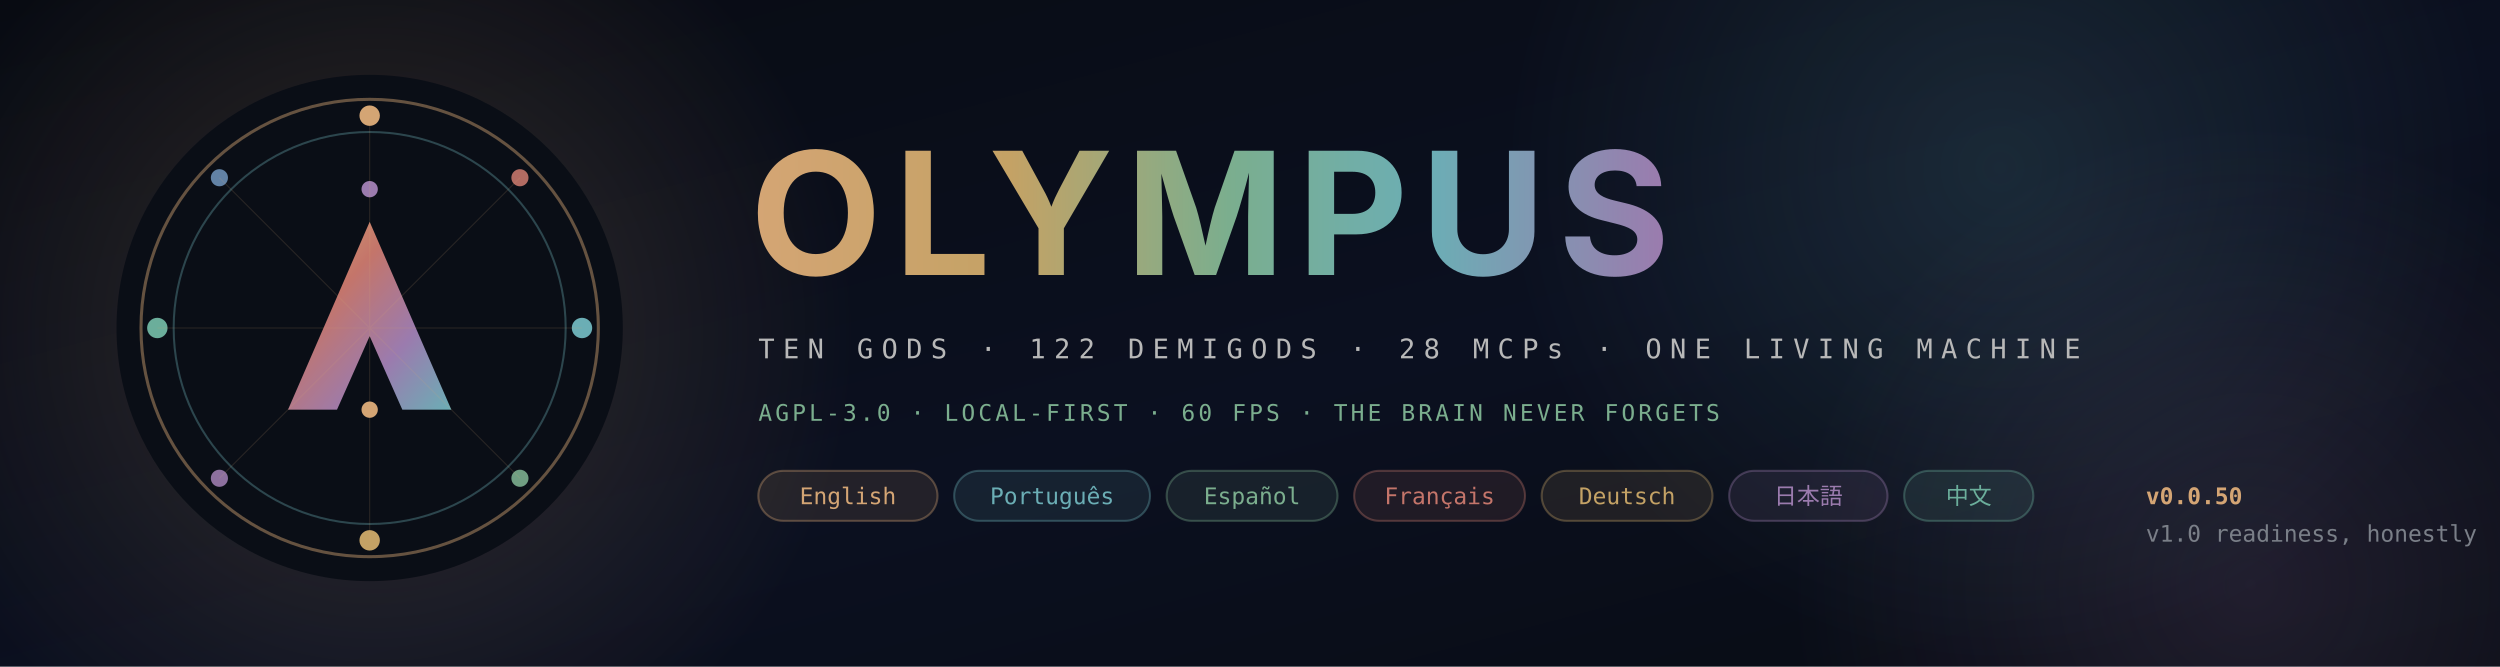
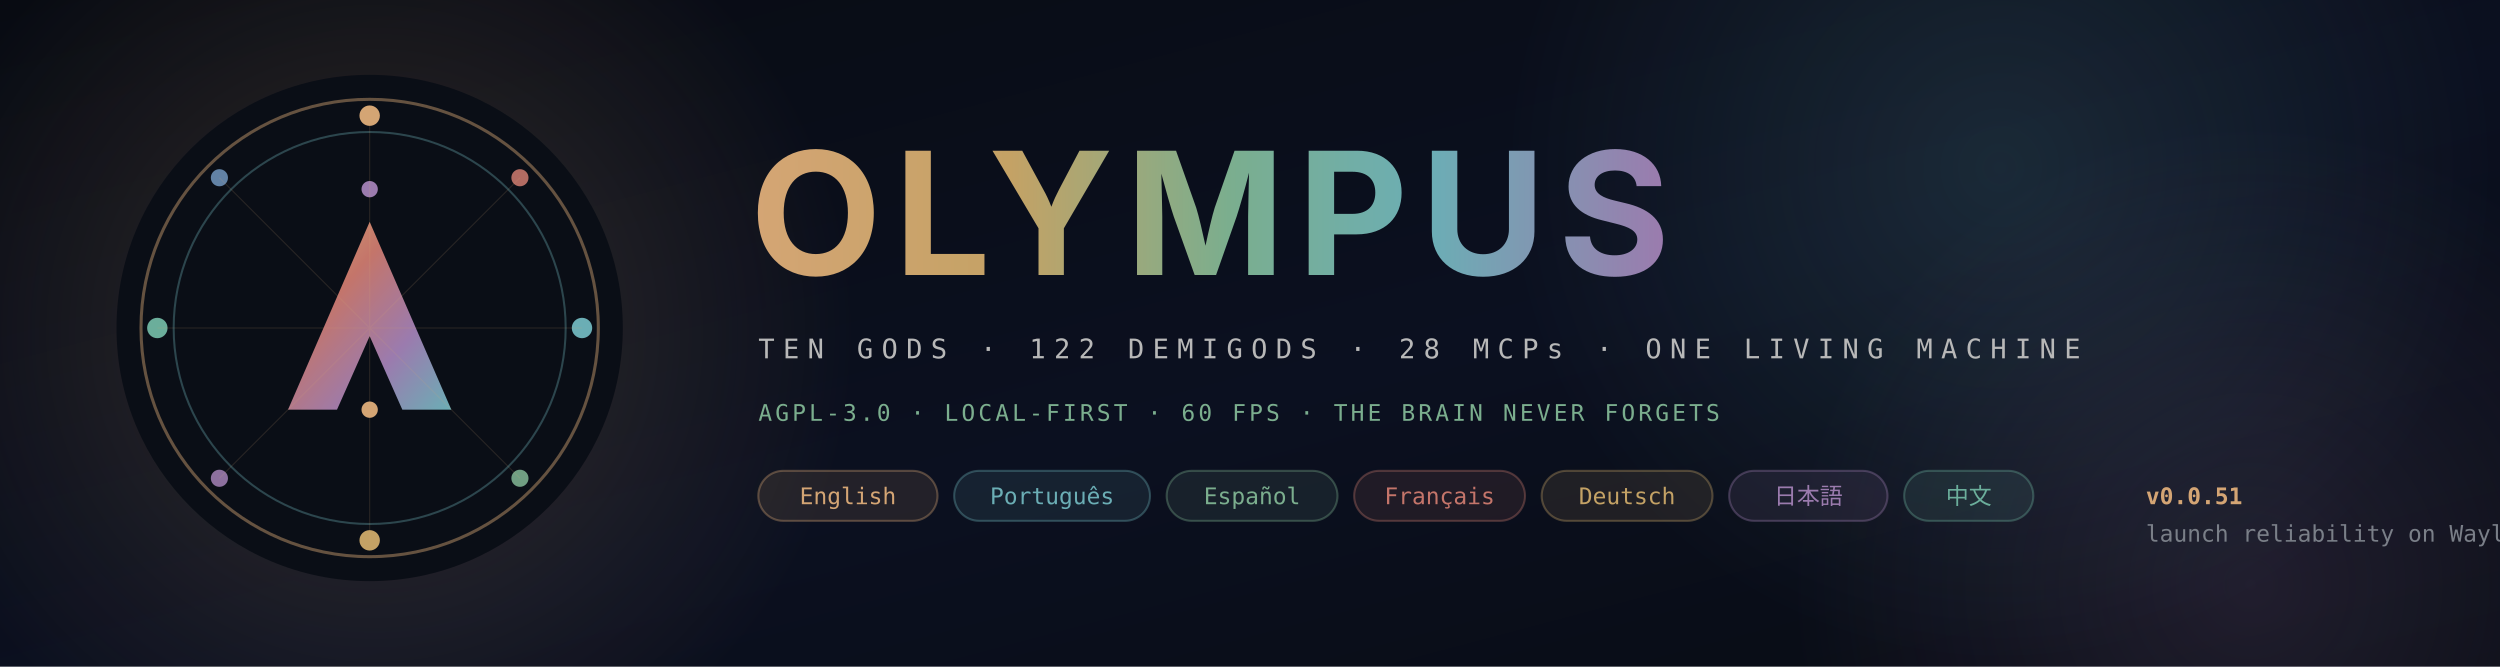
- <svg xmlns="http://www.w3.org/2000/svg" width="1200" height="320" viewBox="0 0 1200 320" fill="none" role="img" aria-label="OLYMPUS v0.0.50 — 60 FPS, the folder identity, and a 60-minute project budget: ten gods, one living machine, seven languages.">
+ <svg xmlns="http://www.w3.org/2000/svg" width="1200" height="320" viewBox="0 0 1200 320" fill="none" role="img" aria-label="OLYMPUS v0.0.51 — 60 FPS, the folder identity, and a 60-minute project budget: ten gods, one living machine, seven languages.">
  <defs>
    <linearGradient id="bg" x1="0" y1="0" x2="1" y2="1">
      <stop offset="0%" stop-color="#080B12" />
      <stop offset="55%" stop-color="#0B1020" />
      <stop offset="100%" stop-color="#080B12" />
    </linearGradient>
    <radialGradient id="glowGold" cx="50%" cy="50%" r="50%">
      <stop offset="0%" stop-color="#D4A574" stop-opacity=".20" />
      <stop offset="100%" stop-color="#D4A574" stop-opacity="0" />
    </radialGradient>
    <radialGradient id="glowCyan" cx="50%" cy="50%" r="50%">
      <stop offset="0%" stop-color="#6BAEB5" stop-opacity=".16" />
      <stop offset="100%" stop-color="#6BAEB5" stop-opacity="0" />
    </radialGradient>
    <radialGradient id="glowPurple" cx="50%" cy="50%" r="50%">
      <stop offset="0%" stop-color="#9B7BAE" stop-opacity=".16" />
      <stop offset="100%" stop-color="#9B7BAE" stop-opacity="0" />
    </radialGradient>
    <linearGradient id="peak" x1="0" y1="0" x2="1" y2="1">
      <stop offset="0%" stop-color="#D4A574" />
      <stop offset="34%" stop-color="#C4756A" />
      <stop offset="68%" stop-color="#9B7BAE" />
      <stop offset="100%" stop-color="#6BAEB5" />
    </linearGradient>
    <linearGradient id="word" x1="0" y1="0" x2="1" y2="0">
      <stop offset="0%" stop-color="#D4A574" />
      <stop offset="28%" stop-color="#C4A265" />
      <stop offset="52%" stop-color="#7BAE8E" />
      <stop offset="74%" stop-color="#6BAEB5" />
      <stop offset="100%" stop-color="#9B7BAE" />
    </linearGradient>
  </defs>
  <rect width="1200" height="320" fill="url(#bg)" />
  <circle cx="180" cy="160" r="230" fill="url(#glowGold)" />
  <circle cx="960" cy="80" r="240" fill="url(#glowCyan)" />
  <circle cx="1080" cy="280" r="220" fill="url(#glowPurple)" />
  <g transform="translate(52,32) scale(0.98)">
    <circle cx="128" cy="128" r="124" fill="#0A0E16" />
    <circle cx="128" cy="128" r="112" stroke="#D4A574" stroke-width="1.5" fill="none" opacity=".45" />
    <circle cx="128" cy="128" r="96" stroke="#6BAEB5" stroke-width="1" fill="none" opacity=".35" />
    <path d="M 128 76 L 168 168 L 144 168 L 128 132 L 112 168 L 88 168 Z" fill="url(#peak)" />
    <circle cx="128" cy="60" r="4" fill="#9B7BAE" />
    <circle cx="128" cy="168" r="4" fill="#D4A574" />
    <circle cx="128" cy="24" r="5" fill="#D4A574" />
    <circle cx="201.6" cy="54.4" r="4.2" fill="#C4756A" opacity=".9" />
    <circle cx="232" cy="128" r="5" fill="#6BAEB5" />
    <circle cx="201.6" cy="201.6" r="4.2" fill="#7BAE8E" opacity=".9" />
    <circle cx="128" cy="232" r="5" fill="#C4A265" />
    <circle cx="54.4" cy="201.6" r="4.2" fill="#9B7BAE" opacity=".9" />
    <circle cx="24" cy="128" r="5" fill="#6BAE9B" />
    <circle cx="54.4" cy="54.4" r="4.2" fill="#6B8FB5" opacity=".9" />
    <g stroke="#D4A574" stroke-width="0.5" opacity=".16">
      <line x1="128" y1="128" x2="128" y2="24" />
      <line x1="128" y1="128" x2="201.6" y2="54.4" />
      <line x1="128" y1="128" x2="232" y2="128" />
      <line x1="128" y1="128" x2="201.6" y2="201.6" />
      <line x1="128" y1="128" x2="128" y2="232" />
      <line x1="128" y1="128" x2="54.4" y2="201.6" />
      <line x1="128" y1="128" x2="24" y2="128" />
      <line x1="128" y1="128" x2="54.4" y2="54.4" />
    </g>
  </g>
  <text x="360" y="132" font-family="ui-sans-serif, system-ui, -apple-system, sans-serif" font-size="82" font-weight="750" letter-spacing="6" fill="url(#word)">OLYMPUS</text>
  <text x="364" y="172" font-family="ui-monospace, 'SF Mono', monospace" font-size="13" letter-spacing="4" fill="#B8B8B8">TEN GODS · 122 DEMIGODS · 28 MCPs · ONE LIVING MACHINE</text>
  <text x="364" y="202" font-family="ui-monospace, 'SF Mono', monospace" font-size="11" letter-spacing="1.5" fill="#7BAE8E">AGPL-3.0 · LOCAL-FIRST · 60 FPS · THE BRAIN NEVER FORGETS</text>
  <g font-family="ui-monospace, 'SF Mono', monospace" font-size="11">
    <rect x="364" y="226" width="86" height="24" rx="12" fill="#D4A574" fill-opacity=".12" stroke="#D4A574" stroke-opacity=".35" />
    <text x="407" y="242" text-anchor="middle" fill="#D4A574">English</text>
    <rect x="458" y="226" width="94" height="24" rx="12" fill="#6BAEB5" fill-opacity=".12" stroke="#6BAEB5" stroke-opacity=".35" />
    <text x="505" y="242" text-anchor="middle" fill="#6BAEB5">Português</text>
    <rect x="560" y="226" width="82" height="24" rx="12" fill="#7BAE8E" fill-opacity=".12" stroke="#7BAE8E" stroke-opacity=".35" />
    <text x="601" y="242" text-anchor="middle" fill="#7BAE8E">Español</text>
    <rect x="650" y="226" width="82" height="24" rx="12" fill="#C4756A" fill-opacity=".12" stroke="#C4756A" stroke-opacity=".35" />
    <text x="691" y="242" text-anchor="middle" fill="#C4756A">Français</text>
    <rect x="740" y="226" width="82" height="24" rx="12" fill="#C4A265" fill-opacity=".12" stroke="#C4A265" stroke-opacity=".35" />
    <text x="781" y="242" text-anchor="middle" fill="#C4A265">Deutsch</text>
    <rect x="830" y="226" width="76" height="24" rx="12" fill="#9B7BAE" fill-opacity=".12" stroke="#9B7BAE" stroke-opacity=".35" />
    <text x="868" y="242" text-anchor="middle" fill="#9B7BAE">日本語</text>
    <rect x="914" y="226" width="62" height="24" rx="12" fill="#6BAE9B" fill-opacity=".12" stroke="#6BAE9B" stroke-opacity=".35" />
    <text x="945" y="242" text-anchor="middle" fill="#6BAE9B">中文</text>
  </g>
  <g font-family="ui-monospace, 'SF Mono', monospace" font-size="11">
-     <text x="1030" y="242" fill="#D4A574" font-weight="700">v0.0.50</text>
-     <text x="1030" y="260" fill="#7A7F88">v1.0 readiness, honestly</text>
+     <text x="1030" y="242" fill="#D4A574" font-weight="700">v0.0.51</text>
+     <text x="1030" y="260" fill="#7A7F88">launch reliability on Wayland</text>
  </g>
</svg>
